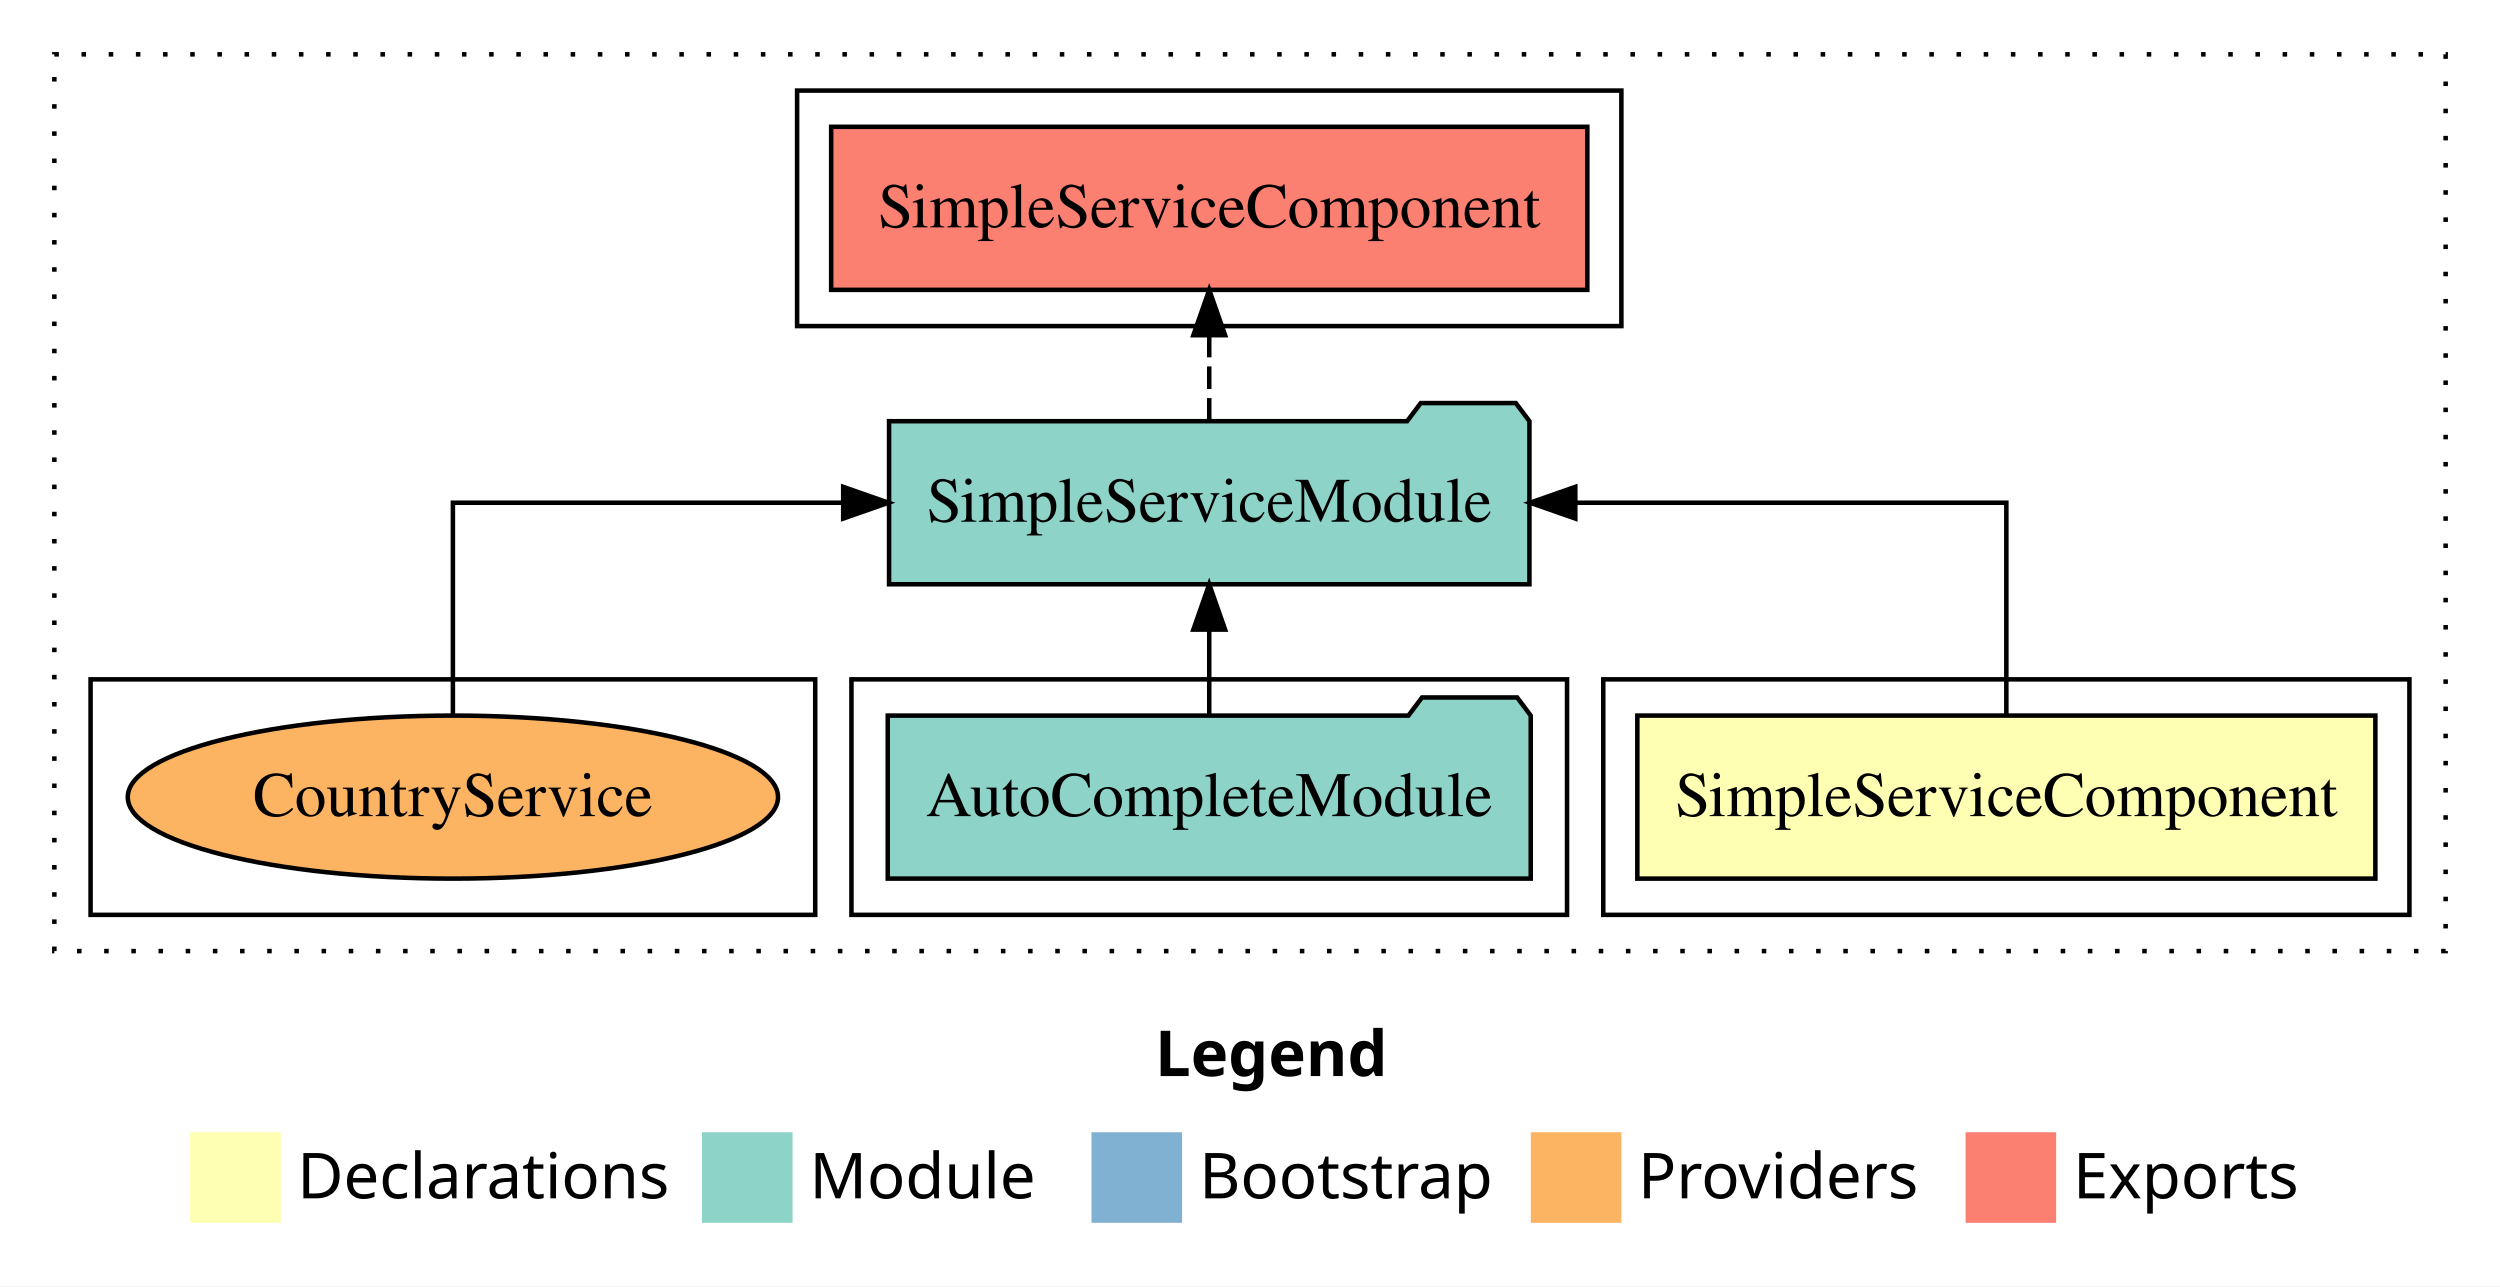
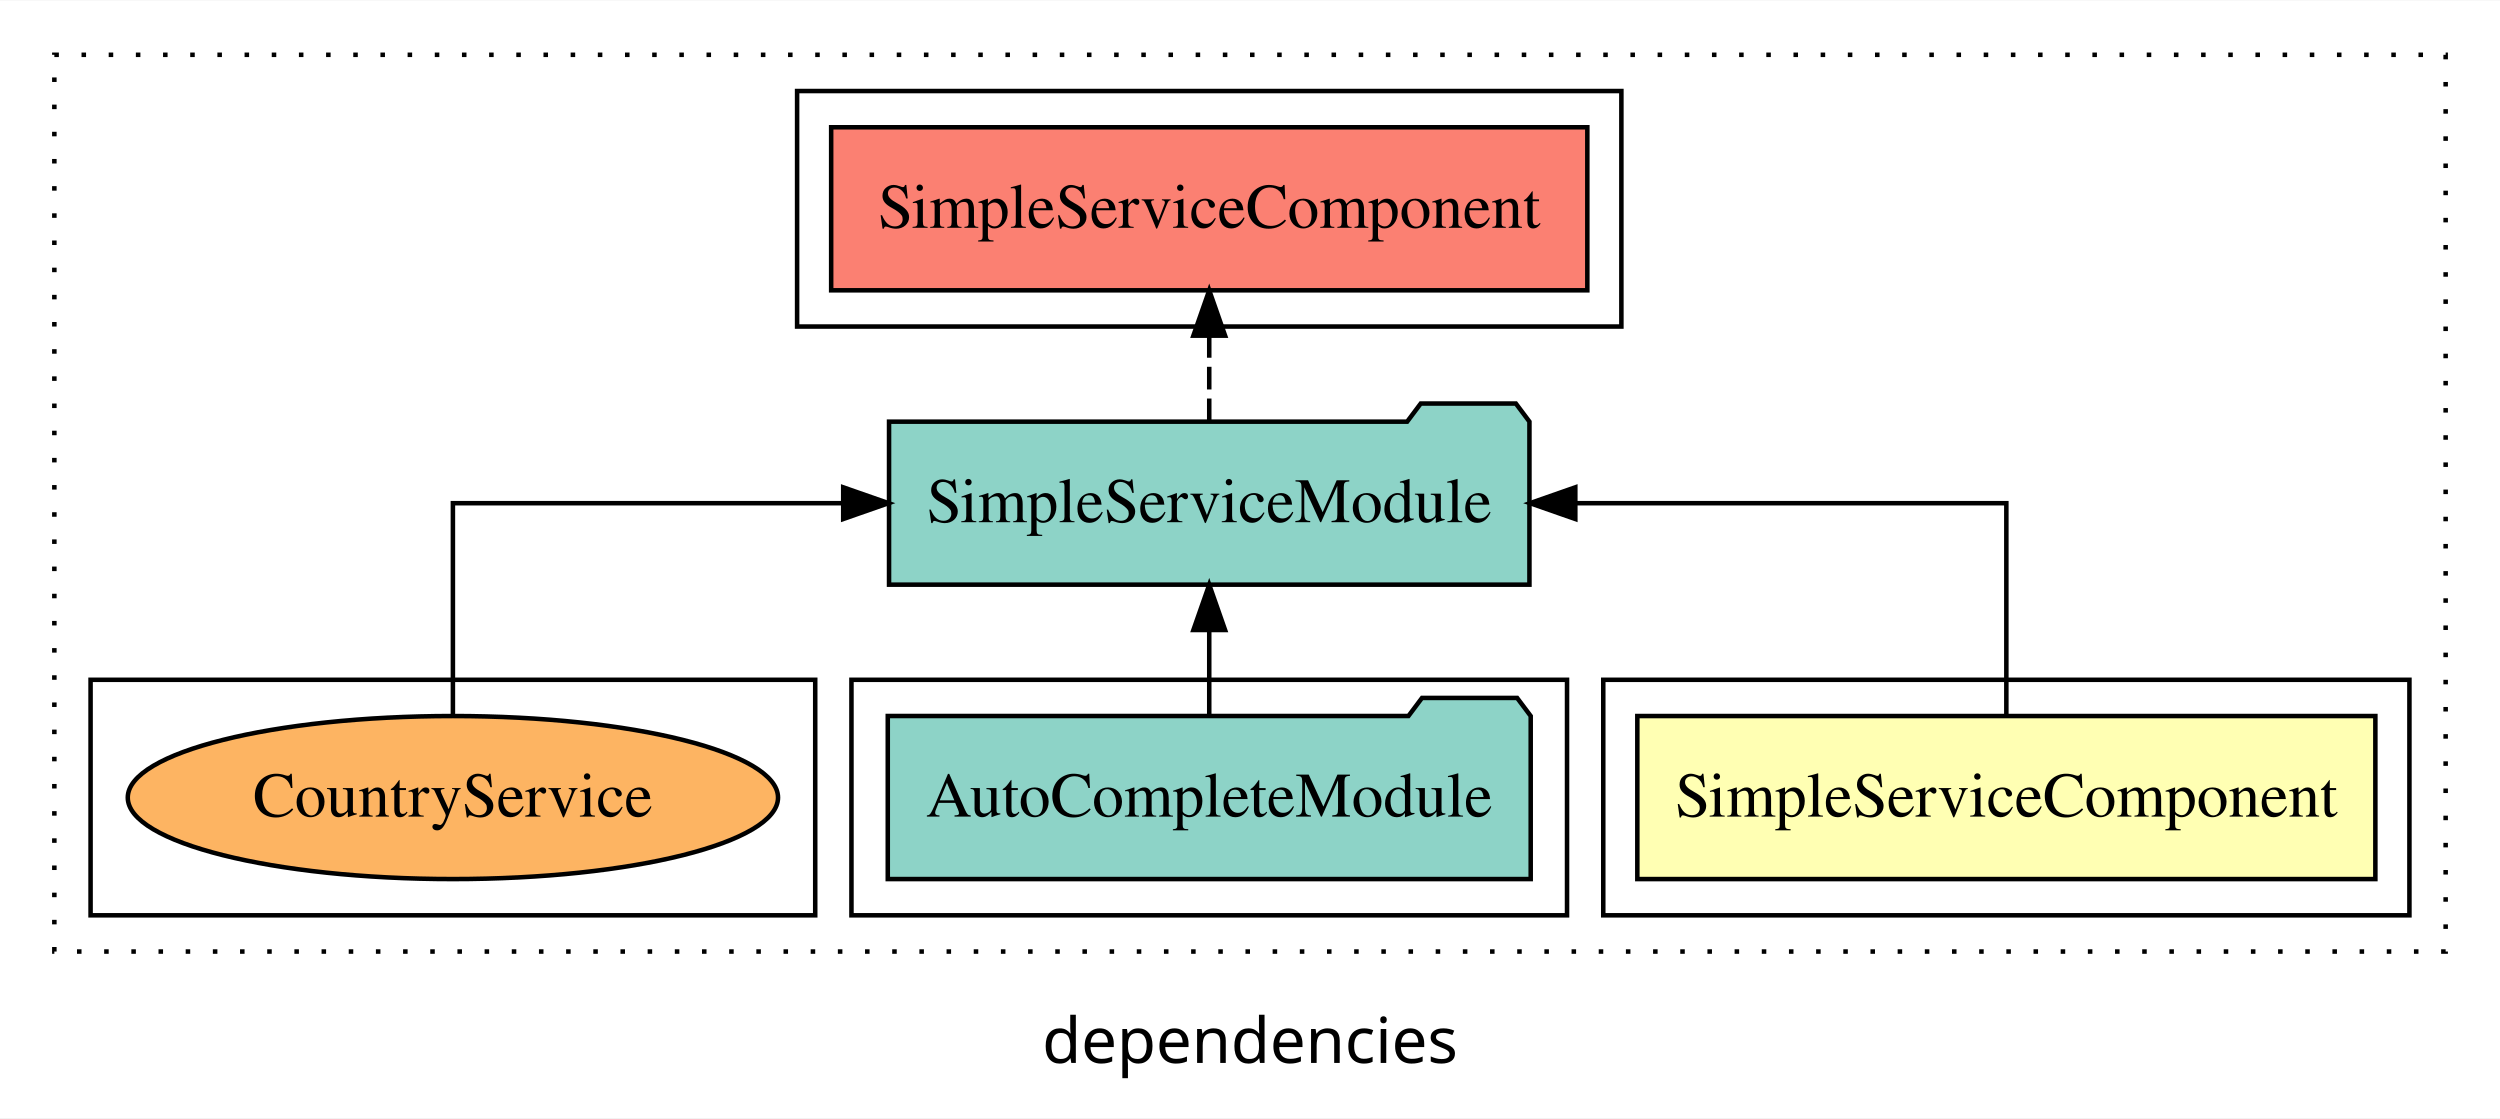
- <svg xmlns="http://www.w3.org/2000/svg" width="552pt" height="284pt" viewBox="0.00 0.00 552.00 284.00">
-   <g id="graph0" class="graph" transform="scale(1 1) rotate(0) translate(4 280)">
-     <polygon fill="#ffffff" stroke="transparent" points="-4,4 -4,-280 548,-280 548,4 -4,4" />
-     <text text-anchor="start" x="251.009" y="-42.4" font-family="sans-serif" font-weight="bold" font-size="14.00" fill="#000000">Legend</text>
-     <polygon fill="#ffffb3" stroke="transparent" points="38,-10 38,-30 58,-30 58,-10 38,-10" />
-     <text text-anchor="start" x="61.629" y="-15.4" font-family="sans-serif" font-size="14.00" fill="#000000">  Declarations</text>
-     <polygon fill="#8dd3c7" stroke="transparent" points="151,-10 151,-30 171,-30 171,-10 151,-10" />
-     <text text-anchor="start" x="174.725" y="-15.4" font-family="sans-serif" font-size="14.00" fill="#000000">  Module</text>
-     <polygon fill="#80b1d3" stroke="transparent" points="237,-10 237,-30 257,-30 257,-10 237,-10" />
-     <text text-anchor="start" x="260.781" y="-15.4" font-family="sans-serif" font-size="14.00" fill="#000000">  Bootstrap</text>
-     <polygon fill="#fdb462" stroke="transparent" points="334,-10 334,-30 354,-30 354,-10 334,-10" />
-     <text text-anchor="start" x="357.673" y="-15.4" font-family="sans-serif" font-size="14.00" fill="#000000">  Providers</text>
-     <polygon fill="#fb8072" stroke="transparent" points="430,-10 430,-30 450,-30 450,-10 430,-10" />
-     <text text-anchor="start" x="453.726" y="-15.4" font-family="sans-serif" font-size="14.00" fill="#000000">  Exports</text>
+ <svg xmlns="http://www.w3.org/2000/svg" width="552pt" height="247pt" viewBox="0.00 0.00 552.00 246.80">
+   <g id="graph0" class="graph" transform="scale(1 1) rotate(0) translate(4 242.8)">
+     <polygon fill="white" stroke="transparent" points="-4,4 -4,-242.8 548,-242.8 548,4 -4,4" />
+     <text text-anchor="middle" x="272" y="-8.2" font-family="sans-serif" font-size="14.00">dependencies</text>
    <g id="clust1" class="cluster">
-       <polygon fill="none" stroke="#000000" stroke-dasharray="1,5" points="8,-70 8,-268 536,-268 536,-70 8,-70" />
+       <polygon fill="none" stroke="black" stroke-dasharray="1,5" points="8,-32.8 8,-230.8 536,-230.8 536,-32.8 8,-32.8" />
    </g>
    <g id="clust2" class="cluster">
-       <polygon fill="none" stroke="#000000" points="350,-78 350,-130 528,-130 528,-78 350,-78" />
+       <polygon fill="none" stroke="black" points="350,-40.8 350,-92.8 528,-92.8 528,-40.8 350,-40.8" />
    </g>
    <g id="clust4" class="cluster">
-       <polygon fill="none" stroke="#000000" points="184,-78 184,-130 342,-130 342,-78 184,-78" />
+       <polygon fill="none" stroke="black" points="184,-40.8 184,-92.8 342,-92.8 342,-40.8 184,-40.8" />
    </g>
    <g id="clust5" class="cluster">
-       <polygon fill="none" stroke="#000000" points="172,-208 172,-260 354,-260 354,-208 172,-208" />
+       <polygon fill="none" stroke="black" points="172,-170.8 172,-222.8 354,-222.8 354,-170.8 172,-170.8" />
    </g>
    <g id="clust7" class="cluster">
-       <polygon fill="none" stroke="#000000" points="16,-78 16,-130 176,-130 176,-78 16,-78" />
+       <polygon fill="none" stroke="black" points="16,-40.8 16,-92.8 176,-92.8 176,-40.8 16,-40.8" />
    </g>
    <g id="node1" class="node">
-       <polygon fill="#ffffb3" stroke="#000000" points="520.479,-122 357.521,-122 357.521,-86 520.479,-86 520.479,-122" />
-       <text text-anchor="middle" x="439" y="-99.8" font-family="Times,serif" font-size="14.00" fill="#000000">SimpleServiceComponent</text>
+       <polygon fill="#ffffb3" stroke="black" points="520.48,-84.8 357.52,-84.8 357.52,-48.8 520.48,-48.8 520.48,-84.8" />
+       <text text-anchor="middle" x="439" y="-62.6" font-family="Times,serif" font-size="14.00">SimpleServiceComponent</text>
    </g>
    <g id="node2" class="node">
-       <polygon fill="#8dd3c7" stroke="#000000" points="333.697,-187 330.697,-191 309.697,-191 306.697,-187 192.304,-187 192.304,-151 333.697,-151 333.697,-187" />
-       <text text-anchor="middle" x="263" y="-164.8" font-family="Times,serif" font-size="14.00" fill="#000000">SimpleServiceModule</text>
+       <polygon fill="#8dd3c7" stroke="black" points="333.7,-149.8 330.7,-153.8 309.7,-153.8 306.7,-149.8 192.3,-149.8 192.3,-113.8 333.7,-113.8 333.7,-149.8" />
+       <text text-anchor="middle" x="263" y="-127.6" font-family="Times,serif" font-size="14.00">SimpleServiceModule</text>
    </g>
    <g id="edge1" class="edge">
-       <path fill="none" stroke="#000000" d="M439,-122.106C439,-141.339 439,-169 439,-169 439,-169 343.825,-169 343.825,-169" />
-       <polygon fill="#000000" stroke="#000000" points="343.825,-165.5 333.825,-169 343.825,-172.5 343.825,-165.5" />
+       <path fill="none" stroke="black" d="M439,-84.91C439,-104.14 439,-131.8 439,-131.8 439,-131.8 343.83,-131.8 343.83,-131.8" />
+       <polygon fill="black" stroke="black" points="343.83,-128.3 333.83,-131.8 343.83,-135.3 343.83,-128.3" />
    </g>
    <g id="node4" class="node">
-       <polygon fill="#fb8072" stroke="#000000" points="346.48,-252 179.52,-252 179.52,-216 346.48,-216 346.48,-252" />
-       <text text-anchor="middle" x="263" y="-229.8" font-family="Times,serif" font-size="14.00" fill="#000000">SimpleServiceComponent </text>
+       <polygon fill="#fb8072" stroke="black" points="346.48,-214.8 179.52,-214.8 179.52,-178.8 346.48,-178.8 346.48,-214.8" />
+       <text text-anchor="middle" x="263" y="-192.6" font-family="Times,serif" font-size="14.00">SimpleServiceComponent </text>
    </g>
    <g id="edge3" class="edge">
-       <path fill="none" stroke="#000000" stroke-dasharray="5,2" d="M263,-187.106C263,-187.106 263,-205.991 263,-205.991" />
-       <polygon fill="#000000" stroke="#000000" points="259.5,-205.991 263,-215.991 266.5,-205.991 259.5,-205.991" />
+       <path fill="none" stroke="black" stroke-dasharray="5,2" d="M263,-149.91C263,-149.91 263,-168.79 263,-168.79" />
+       <polygon fill="black" stroke="black" points="259.5,-168.79 263,-178.79 266.5,-168.79 259.5,-168.79" />
    </g>
    <g id="node3" class="node">
-       <polygon fill="#8dd3c7" stroke="#000000" points="333.985,-122 330.985,-126 309.985,-126 306.985,-122 192.015,-122 192.015,-86 333.985,-86 333.985,-122" />
-       <text text-anchor="middle" x="263" y="-99.8" font-family="Times,serif" font-size="14.00" fill="#000000">AutoCompleteModule</text>
+       <polygon fill="#8dd3c7" stroke="black" points="333.98,-84.8 330.98,-88.8 309.98,-88.8 306.98,-84.8 192.02,-84.8 192.02,-48.8 333.98,-48.8 333.98,-84.8" />
+       <text text-anchor="middle" x="263" y="-62.6" font-family="Times,serif" font-size="14.00">AutoCompleteModule</text>
    </g>
    <g id="edge2" class="edge">
-       <path fill="none" stroke="#000000" d="M263,-122.106C263,-122.106 263,-140.991 263,-140.991" />
-       <polygon fill="#000000" stroke="#000000" points="259.5,-140.991 263,-150.991 266.5,-140.991 259.5,-140.991" />
+       <path fill="none" stroke="black" d="M263,-84.91C263,-84.91 263,-103.79 263,-103.79" />
+       <polygon fill="black" stroke="black" points="259.5,-103.79 263,-113.79 266.5,-103.79 259.5,-103.79" />
    </g>
    <g id="node5" class="node">
-       <ellipse fill="#fdb462" stroke="#000000" cx="96" cy="-104" rx="71.789" ry="18" />
-       <text text-anchor="middle" x="96" y="-99.8" font-family="Times,serif" font-size="14.00" fill="#000000">CountryService</text>
+       <ellipse fill="#fdb462" stroke="black" cx="96" cy="-66.8" rx="71.79" ry="18" />
+       <text text-anchor="middle" x="96" y="-62.6" font-family="Times,serif" font-size="14.00">CountryService</text>
    </g>
    <g id="edge4" class="edge">
-       <path fill="none" stroke="#000000" d="M96,-122.106C96,-141.339 96,-169 96,-169 96,-169 182.177,-169 182.177,-169" />
-       <polygon fill="#000000" stroke="#000000" points="182.177,-172.5 192.177,-169 182.177,-165.5 182.177,-172.5" />
+       <path fill="none" stroke="black" d="M96,-84.91C96,-104.14 96,-131.8 96,-131.8 96,-131.8 182.18,-131.8 182.18,-131.8" />
+       <polygon fill="black" stroke="black" points="182.18,-135.3 192.18,-131.8 182.18,-128.3 182.18,-135.3" />
    </g>
  </g>
</svg>
